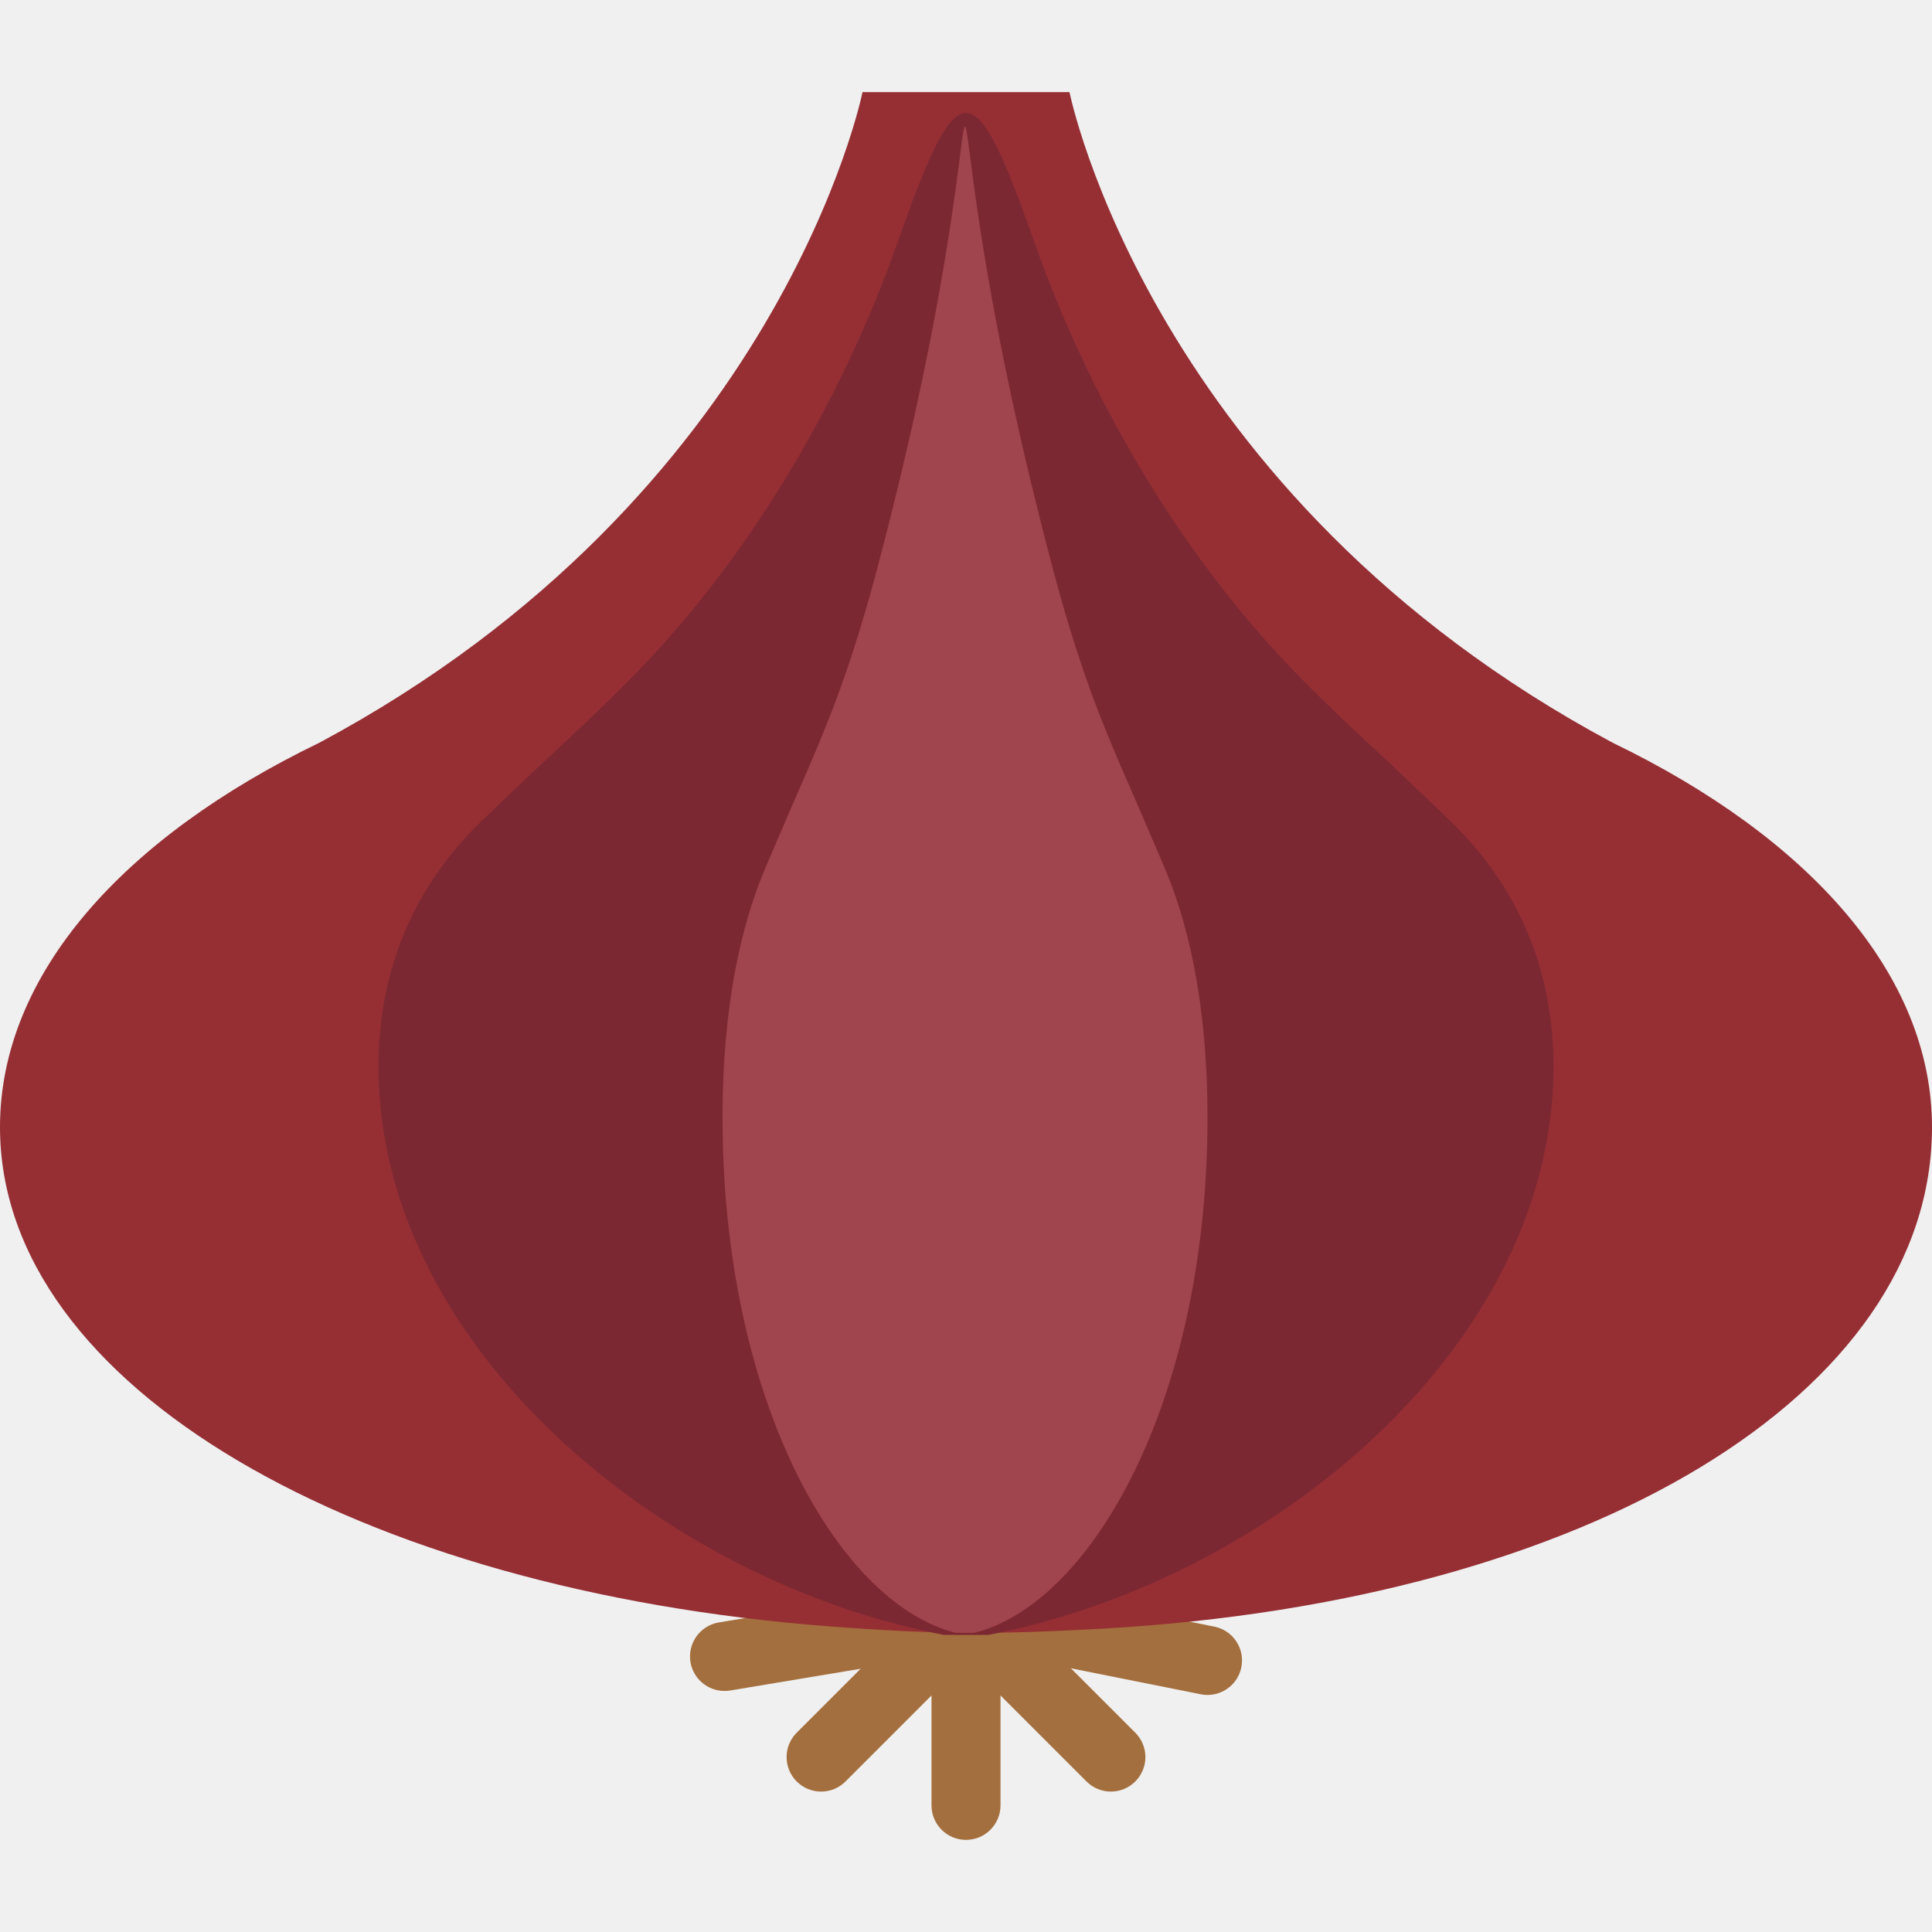
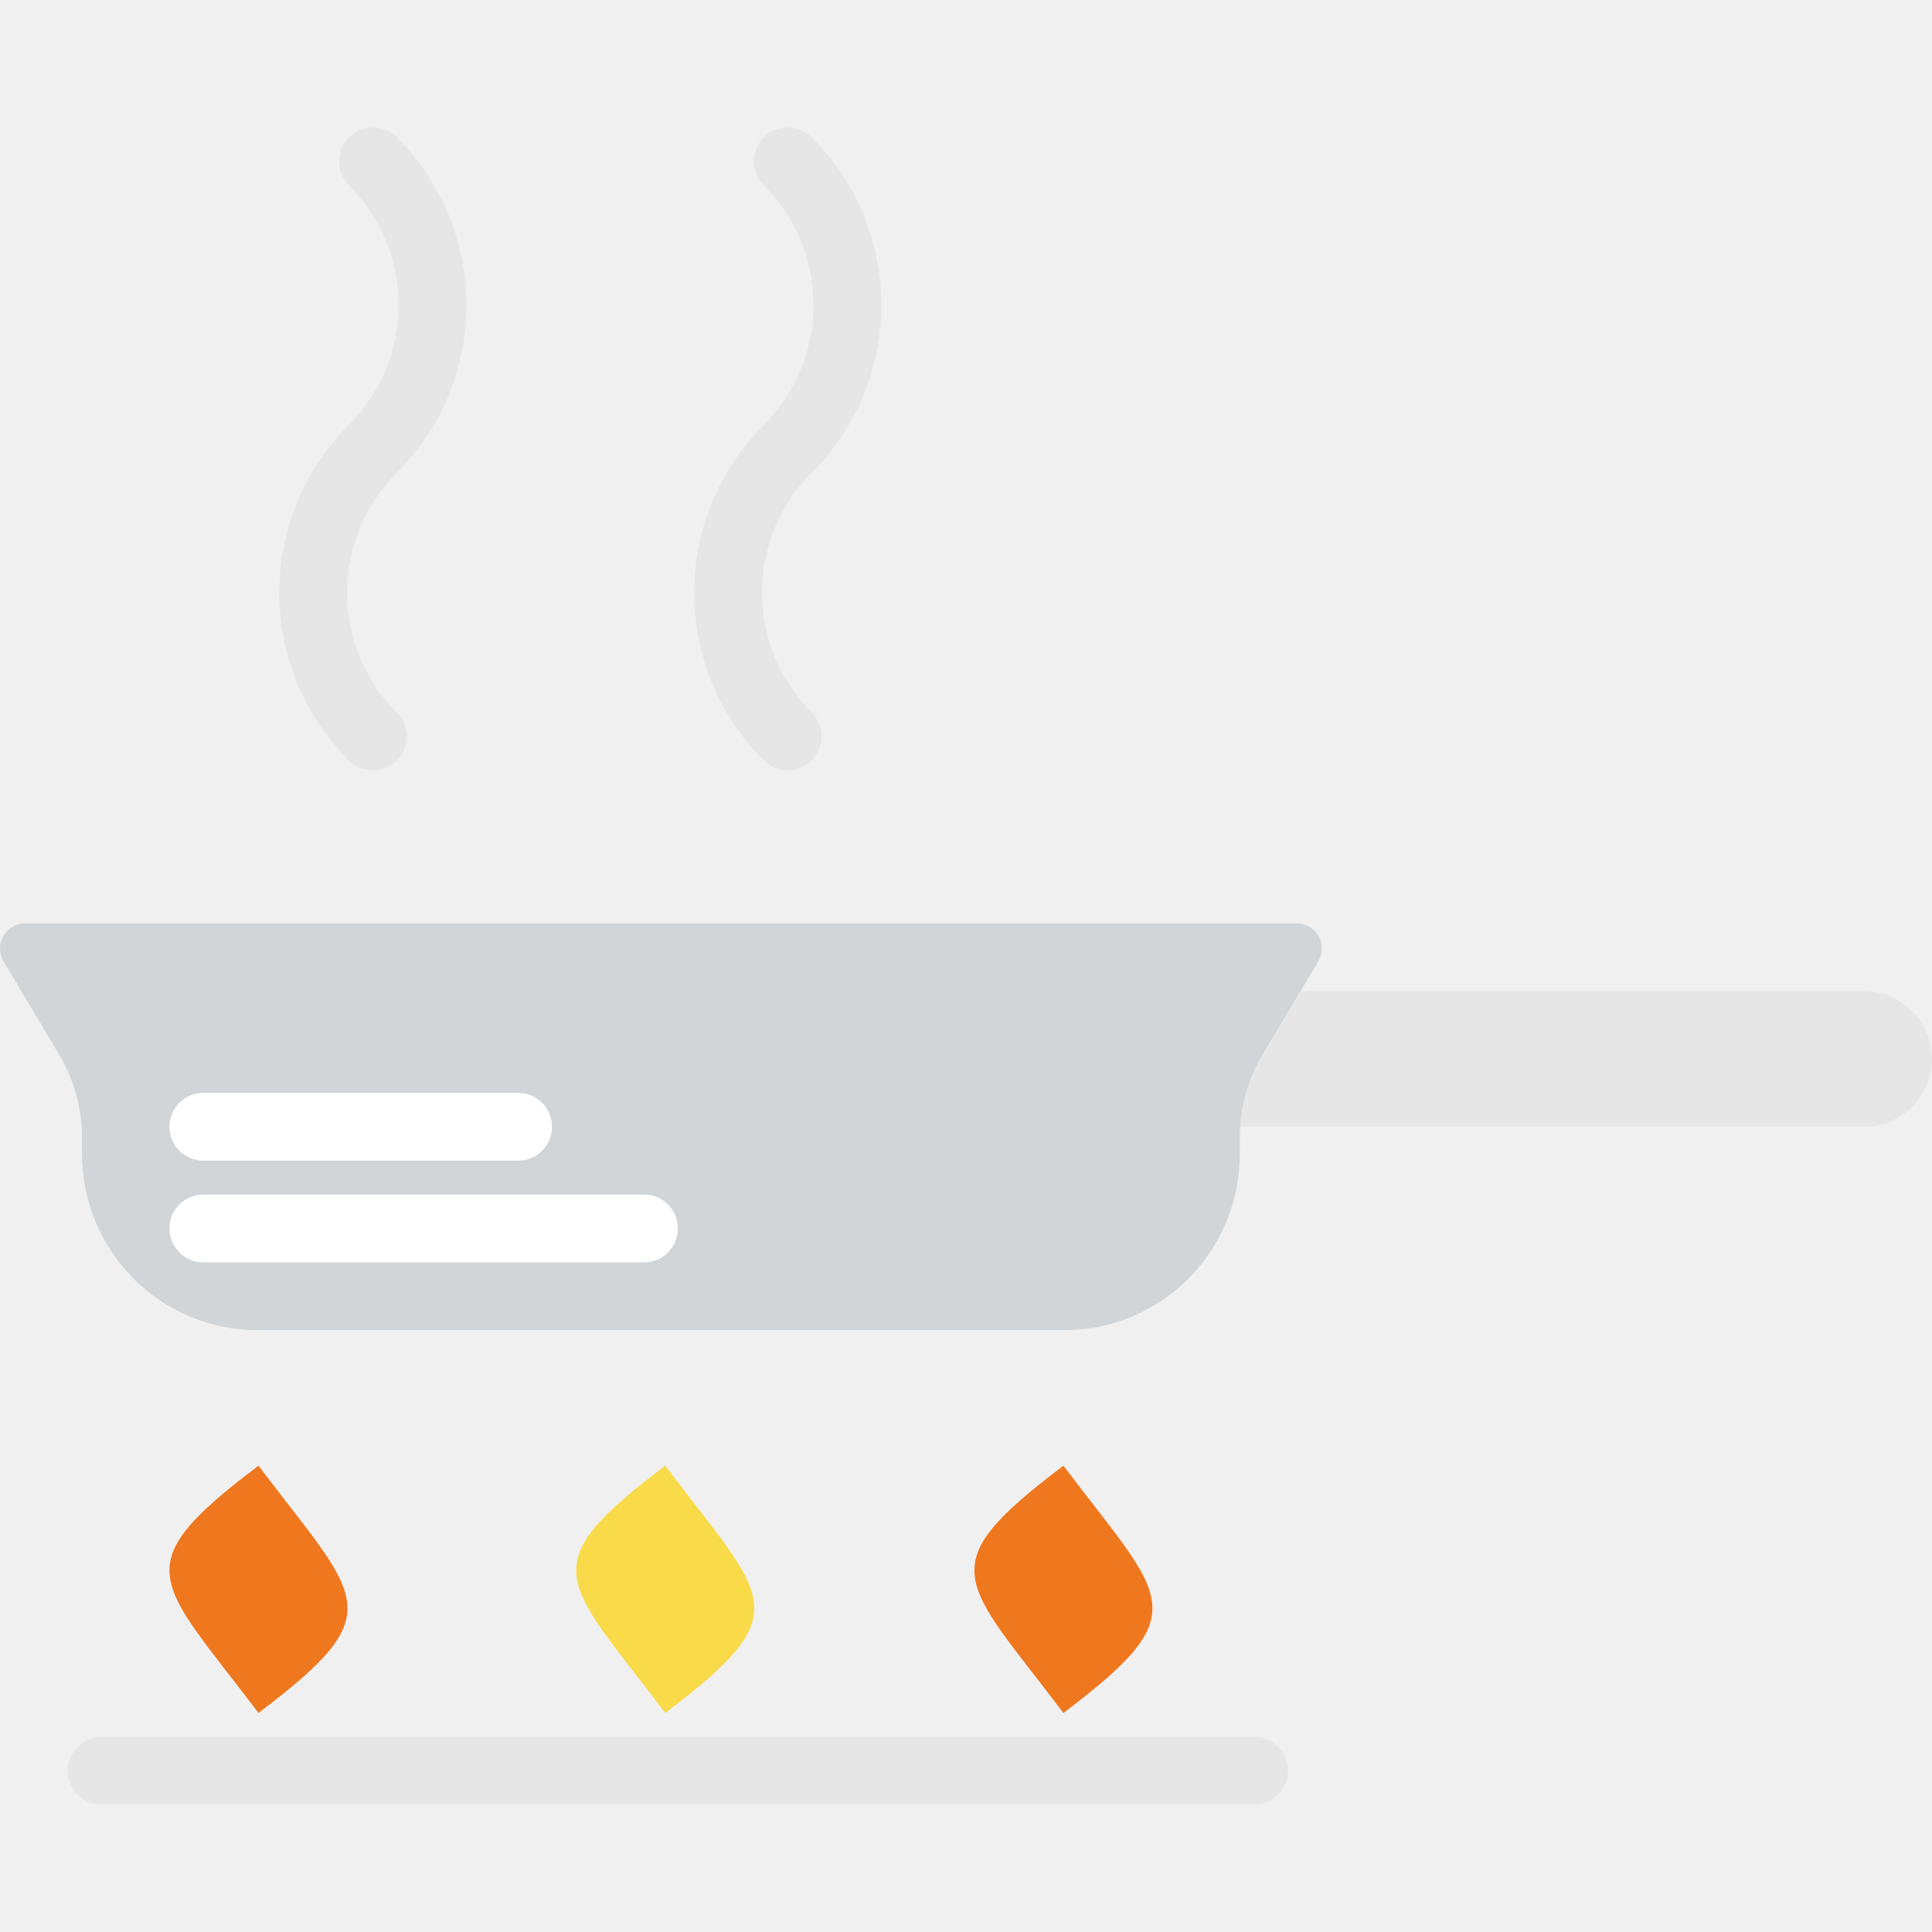
- <svg xmlns="http://www.w3.org/2000/svg" version="1.1" id="Capa_1" x="0px" y="0px" viewBox="0 0 56 56" style="enable-background:new 0 0 56 56;" xml:space="preserve">
+ <svg xmlns="http://www.w3.org/2000/svg" version="1.1" id="Capa_1" x="0px" y="0px" viewBox="0 0 57 57" style="enable-background:new 0 0 57 57;" xml:space="preserve">
  <g>
-     <path style="fill:#A46F3E;" d="M23.8,51.93c-0.256,0-0.512-0.098-0.707-0.293c-0.391-0.391-0.391-1.023,0-1.414l4.2-4.2   c0.391-0.391,1.023-0.391,1.414,0s0.391,1.023,0,1.414l-4.2,4.2C24.312,51.832,24.056,51.93,23.8,51.93z" />
-     <path style="fill:#A46F3E;" d="M28,53.33c-0.552,0-1-0.448-1-1v-5.6c0-0.552,0.448-1,1-1s1,0.448,1,1v5.6   C29,52.882,28.552,53.33,28,53.33z" />
-     <path style="fill:#A46F3E;" d="M32.2,51.93c-0.256,0-0.512-0.098-0.707-0.293l-4.2-4.2c-0.391-0.391-0.391-1.023,0-1.414   s1.023-0.391,1.414,0l4.2,4.2c0.391,0.391,0.391,1.023,0,1.414C32.712,51.832,32.456,51.93,32.2,51.93z" />
-     <path style="fill:#A46F3E;" d="M35.001,49.129c-0.065,0-0.131-0.006-0.197-0.02l-7-1.4c-0.542-0.108-0.893-0.635-0.784-1.177   c0.108-0.541,0.633-0.893,1.177-0.784l7,1.4c0.542,0.108,0.893,0.635,0.784,1.177C35.886,48.801,35.468,49.129,35.001,49.129z" />
-     <path style="fill:#A46F3E;" d="M20.999,49.013c-0.48,0-0.904-0.347-0.985-0.835c-0.091-0.545,0.277-1.06,0.822-1.151l7-1.167   c0.549-0.092,1.06,0.278,1.151,0.822c0.091,0.545-0.277,1.06-0.822,1.151l-7,1.167C21.109,49.008,21.053,49.013,20.999,49.013z" />
-     <path style="fill:#962F34;" d="M46.745,21.529C33.337,14.354,31,2.67,31,2.67h-3h-3c0,0-2.337,11.683-15.745,18.859   C3.573,24.275,0,28.249,0,32.67c0,7.557,10.431,13.428,24,14.468c3.11,0.238,4.853,0.246,8,0.067c14.053-0.802,24-6.793,24-14.535   C56,28.249,52.427,24.275,46.745,21.529z" />
-     <path style="fill:#7C2832;" d="M28.643,47.389C36.548,45.868,44.457,39.478,45,31.755c0.188-2.667-0.479-5.583-3-8   c-2.864-2.745-2.658-2.464-4.17-3.976c-3.759-3.759-6.367-8.556-7.83-12.713c-1.78-5.057-2.22-5.057-4,0   c-1.463,4.157-4.072,8.954-7.83,12.713c-1.512,1.512-1.306,1.23-4.17,3.976c-2.521,2.417-3.188,5.333-3,8   c0.543,7.722,8.452,14.113,16.357,15.634H28.643z" />
-     <path style="fill:#A0444D;" d="M28.236,47.33c3.263-0.812,6.528-6.28,6.752-14.096c0.077-2.699-0.198-5.651-1.238-8.097   c-1.182-2.779-1.097-2.494-1.721-4.024c-0.572-1.401-1.065-2.945-1.49-4.547c-4.566-17.193-0.569-17.193-5.135,0   c-0.425,1.602-0.919,3.146-1.49,4.547c-0.624,1.53-0.539,1.245-1.721,4.024c-1.041,2.446-1.316,5.398-1.238,8.097   c0.224,7.816,3.489,13.284,6.752,14.096H28.236z" />
+     <path style="fill:#EF771D;" d="M7.626,43.243c-3.969,2.999-2.999,3.325,0,7.294C11.595,47.538,10.624,47.212,7.626,43.243z" />
+     <path style="fill:#F9DA49;" d="M19.626,43.243c-3.969,2.999-2.999,3.325,0,7.294C23.595,47.538,22.624,47.212,19.626,43.243z" />
+     <path style="fill:#EF771D;" d="M31.374,43.243c-3.969,2.999-2.999,3.325,0,7.294C35.344,47.538,34.373,47.212,31.374,43.243z" />
+     <path style="fill:#D2D5D7;" d="M31.407,39.243H7.593c-2.857,0-5.172-2.329-5.172-5.201v-0.462c0-0.875-0.236-1.733-0.684-2.482   l-1.631-2.733c-0.294-0.493,0.059-1.121,0.631-1.121h37.526c0.572,0,0.925,0.627,0.631,1.121l-1.631,2.734   c-0.447,0.75-0.684,1.608-0.684,2.482v0.462C36.579,36.914,34.264,39.243,31.407,39.243z" />
+     <path style="fill:#FFFFFF;" d="M19,37.243H6c-0.552,0-1-0.447-1-1s0.448-1,1-1h13c0.552,0,1,0.447,1,1S19.552,37.243,19,37.243z" />
+     <path style="fill:#FFFFFF;" d="M15.286,34.243H6c-0.552,0-1-0.447-1-1s0.448-1,1-1h9.286c0.552,0,1,0.447,1,1   S15.838,34.243,15.286,34.243z" />
+     <path style="fill:#E6E6E6;" d="M55,29.243H38.369l-1.106,1.854c-0.39,0.653-0.608,1.389-0.661,2.146H55c1.1,0,2-0.9,2-2   C57,30.143,56.1,29.243,55,29.243z" />
+     <path style="fill:#E6E6E6;" d="M37,53.243H3c-0.552,0-1-0.447-1-1s0.448-1,1-1h34c0.552,0,1,0.447,1,1S37.552,53.243,37,53.243z" />
+     <path style="fill:#E6E6E6;" d="M11,22.728c-0.256,0-0.512-0.098-0.707-0.293c-1.323-1.322-2.052-3.081-2.052-4.949   c0-1.869,0.729-3.628,2.052-4.95c0.945-0.945,1.466-2.201,1.466-3.536c0-1.334-0.521-2.59-1.466-3.535   c-0.391-0.391-0.391-1.023,0-1.414s1.023-0.391,1.414,0C13.03,5.373,13.759,7.131,13.759,9c0,1.869-0.729,3.628-2.052,4.95   c-0.945,0.945-1.466,2.201-1.466,3.536c0,1.334,0.521,2.59,1.466,3.535c0.391,0.391,0.391,1.023,0,1.414   C11.512,22.63,11.256,22.728,11,22.728z" />
+     <path style="fill:#E6E6E6;" d="M23.241,22.728c-0.256,0-0.512-0.098-0.707-0.293c-1.323-1.322-2.052-3.081-2.052-4.949   c0-1.869,0.729-3.628,2.052-4.95C23.479,11.59,24,10.334,24,9c0-1.334-0.521-2.59-1.466-3.535c-0.391-0.391-0.391-1.023,0-1.414   s1.023-0.391,1.414,0C25.271,5.373,26,7.131,26,9c0,1.869-0.729,3.628-2.052,4.95c-0.945,0.945-1.466,2.201-1.466,3.536   c0,1.334,0.521,2.59,1.466,3.535c0.391,0.391,0.391,1.023,0,1.414C23.753,22.63,23.497,22.728,23.241,22.728z" />
  </g>
  <g>
</g>
  <g>
</g>
  <g>
</g>
  <g>
</g>
  <g>
</g>
  <g>
</g>
  <g>
</g>
  <g>
</g>
  <g>
</g>
  <g>
</g>
  <g>
</g>
  <g>
</g>
  <g>
</g>
  <g>
</g>
  <g>
</g>
</svg>
